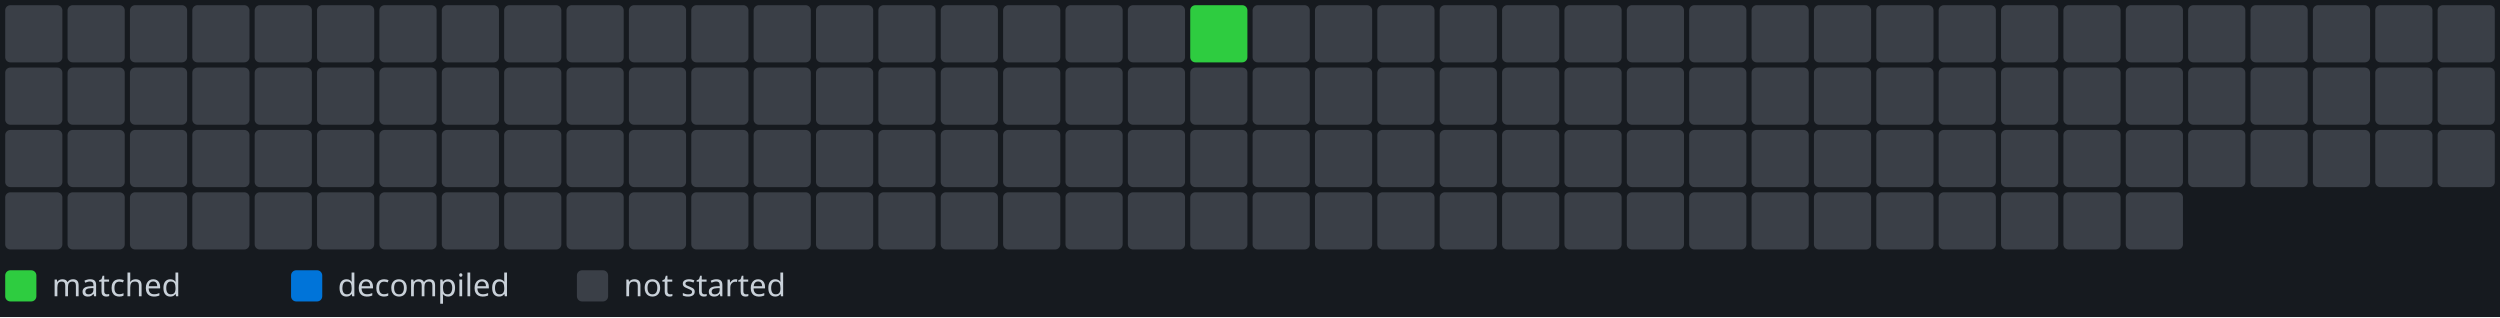
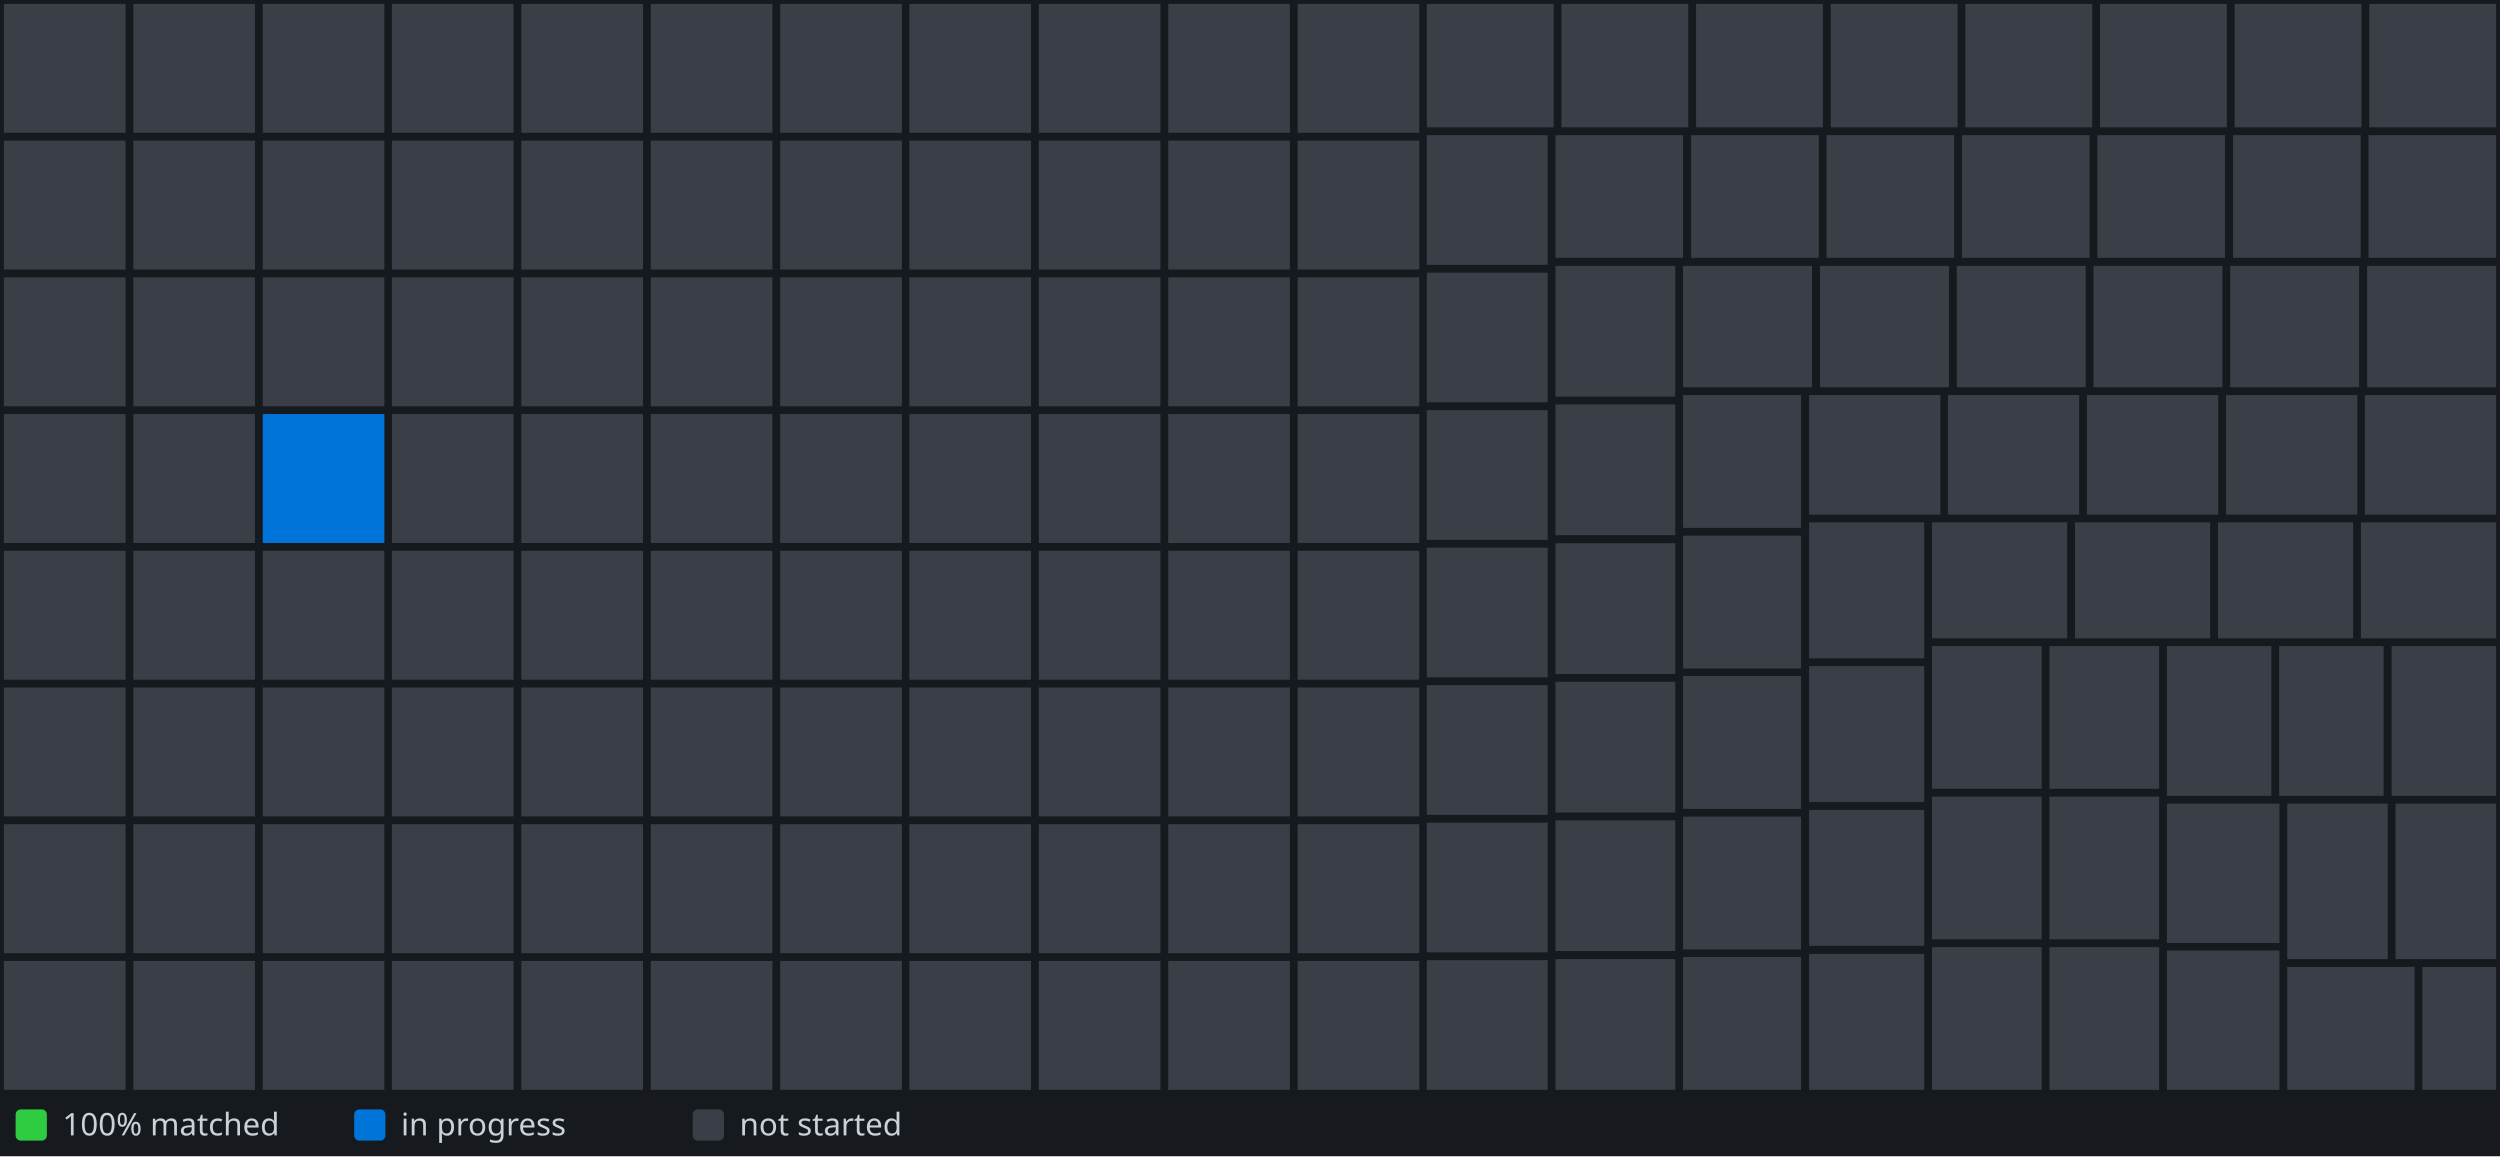
- <svg xmlns="http://www.w3.org/2000/svg" width="962" height="122" viewBox="0 0 962 122">
-   <rect width="962" height="122" fill="#161a1f" />
-   <rect x="2" y="2" width="22" height="22" rx="2" fill="#3a3f47" />
-   <rect x="26" y="2" width="22" height="22" rx="2" fill="#3a3f47" />
-   <rect x="50" y="2" width="22" height="22" rx="2" fill="#3a3f47" />
-   <rect x="74" y="2" width="22" height="22" rx="2" fill="#3a3f47" />
-   <rect x="98" y="2" width="22" height="22" rx="2" fill="#3a3f47" />
-   <rect x="122" y="2" width="22" height="22" rx="2" fill="#3a3f47" />
-   <rect x="146" y="2" width="22" height="22" rx="2" fill="#3a3f47" />
-   <rect x="170" y="2" width="22" height="22" rx="2" fill="#3a3f47" />
-   <rect x="194" y="2" width="22" height="22" rx="2" fill="#3a3f47" />
-   <rect x="218" y="2" width="22" height="22" rx="2" fill="#3a3f47" />
-   <rect x="242" y="2" width="22" height="22" rx="2" fill="#3a3f47" />
-   <rect x="266" y="2" width="22" height="22" rx="2" fill="#3a3f47" />
-   <rect x="290" y="2" width="22" height="22" rx="2" fill="#3a3f47" />
-   <rect x="314" y="2" width="22" height="22" rx="2" fill="#3a3f47" />
-   <rect x="338" y="2" width="22" height="22" rx="2" fill="#3a3f47" />
-   <rect x="362" y="2" width="22" height="22" rx="2" fill="#3a3f47" />
-   <rect x="386" y="2" width="22" height="22" rx="2" fill="#3a3f47" />
-   <rect x="410" y="2" width="22" height="22" rx="2" fill="#3a3f47" />
-   <rect x="434" y="2" width="22" height="22" rx="2" fill="#3a3f47" />
-   <rect x="458" y="2" width="22" height="22" rx="2" fill="#2ecc40" />
-   <rect x="482" y="2" width="22" height="22" rx="2" fill="#3a3f47" />
-   <rect x="506" y="2" width="22" height="22" rx="2" fill="#3a3f47" />
-   <rect x="530" y="2" width="22" height="22" rx="2" fill="#3a3f47" />
-   <rect x="554" y="2" width="22" height="22" rx="2" fill="#3a3f47" />
-   <rect x="578" y="2" width="22" height="22" rx="2" fill="#3a3f47" />
-   <rect x="602" y="2" width="22" height="22" rx="2" fill="#3a3f47" />
-   <rect x="626" y="2" width="22" height="22" rx="2" fill="#3a3f47" />
-   <rect x="650" y="2" width="22" height="22" rx="2" fill="#3a3f47" />
-   <rect x="674" y="2" width="22" height="22" rx="2" fill="#3a3f47" />
-   <rect x="698" y="2" width="22" height="22" rx="2" fill="#3a3f47" />
-   <rect x="722" y="2" width="22" height="22" rx="2" fill="#3a3f47" />
-   <rect x="746" y="2" width="22" height="22" rx="2" fill="#3a3f47" />
-   <rect x="770" y="2" width="22" height="22" rx="2" fill="#3a3f47" />
-   <rect x="794" y="2" width="22" height="22" rx="2" fill="#3a3f47" />
-   <rect x="818" y="2" width="22" height="22" rx="2" fill="#3a3f47" />
-   <rect x="842" y="2" width="22" height="22" rx="2" fill="#3a3f47" />
-   <rect x="866" y="2" width="22" height="22" rx="2" fill="#3a3f47" />
-   <rect x="890" y="2" width="22" height="22" rx="2" fill="#3a3f47" />
-   <rect x="914" y="2" width="22" height="22" rx="2" fill="#3a3f47" />
-   <rect x="938" y="2" width="22" height="22" rx="2" fill="#3a3f47" />
-   <rect x="2" y="26" width="22" height="22" rx="2" fill="#3a3f47" />
-   <rect x="26" y="26" width="22" height="22" rx="2" fill="#3a3f47" />
-   <rect x="50" y="26" width="22" height="22" rx="2" fill="#3a3f47" />
-   <rect x="74" y="26" width="22" height="22" rx="2" fill="#3a3f47" />
-   <rect x="98" y="26" width="22" height="22" rx="2" fill="#3a3f47" />
-   <rect x="122" y="26" width="22" height="22" rx="2" fill="#3a3f47" />
-   <rect x="146" y="26" width="22" height="22" rx="2" fill="#3a3f47" />
-   <rect x="170" y="26" width="22" height="22" rx="2" fill="#3a3f47" />
-   <rect x="194" y="26" width="22" height="22" rx="2" fill="#3a3f47" />
-   <rect x="218" y="26" width="22" height="22" rx="2" fill="#3a3f47" />
-   <rect x="242" y="26" width="22" height="22" rx="2" fill="#3a3f47" />
-   <rect x="266" y="26" width="22" height="22" rx="2" fill="#3a3f47" />
-   <rect x="290" y="26" width="22" height="22" rx="2" fill="#3a3f47" />
-   <rect x="314" y="26" width="22" height="22" rx="2" fill="#3a3f47" />
-   <rect x="338" y="26" width="22" height="22" rx="2" fill="#3a3f47" />
-   <rect x="362" y="26" width="22" height="22" rx="2" fill="#3a3f47" />
-   <rect x="386" y="26" width="22" height="22" rx="2" fill="#3a3f47" />
-   <rect x="410" y="26" width="22" height="22" rx="2" fill="#3a3f47" />
-   <rect x="434" y="26" width="22" height="22" rx="2" fill="#3a3f47" />
-   <rect x="458" y="26" width="22" height="22" rx="2" fill="#3a3f47" />
-   <rect x="482" y="26" width="22" height="22" rx="2" fill="#3a3f47" />
-   <rect x="506" y="26" width="22" height="22" rx="2" fill="#3a3f47" />
-   <rect x="530" y="26" width="22" height="22" rx="2" fill="#3a3f47" />
-   <rect x="554" y="26" width="22" height="22" rx="2" fill="#3a3f47" />
-   <rect x="578" y="26" width="22" height="22" rx="2" fill="#3a3f47" />
-   <rect x="602" y="26" width="22" height="22" rx="2" fill="#3a3f47" />
-   <rect x="626" y="26" width="22" height="22" rx="2" fill="#3a3f47" />
-   <rect x="650" y="26" width="22" height="22" rx="2" fill="#3a3f47" />
-   <rect x="674" y="26" width="22" height="22" rx="2" fill="#3a3f47" />
-   <rect x="698" y="26" width="22" height="22" rx="2" fill="#3a3f47" />
-   <rect x="722" y="26" width="22" height="22" rx="2" fill="#3a3f47" />
-   <rect x="746" y="26" width="22" height="22" rx="2" fill="#3a3f47" />
-   <rect x="770" y="26" width="22" height="22" rx="2" fill="#3a3f47" />
-   <rect x="794" y="26" width="22" height="22" rx="2" fill="#3a3f47" />
-   <rect x="818" y="26" width="22" height="22" rx="2" fill="#3a3f47" />
-   <rect x="842" y="26" width="22" height="22" rx="2" fill="#3a3f47" />
-   <rect x="866" y="26" width="22" height="22" rx="2" fill="#3a3f47" />
-   <rect x="890" y="26" width="22" height="22" rx="2" fill="#3a3f47" />
-   <rect x="914" y="26" width="22" height="22" rx="2" fill="#3a3f47" />
-   <rect x="938" y="26" width="22" height="22" rx="2" fill="#3a3f47" />
-   <rect x="2" y="50" width="22" height="22" rx="2" fill="#3a3f47" />
-   <rect x="26" y="50" width="22" height="22" rx="2" fill="#3a3f47" />
-   <rect x="50" y="50" width="22" height="22" rx="2" fill="#3a3f47" />
-   <rect x="74" y="50" width="22" height="22" rx="2" fill="#3a3f47" />
-   <rect x="98" y="50" width="22" height="22" rx="2" fill="#3a3f47" />
-   <rect x="122" y="50" width="22" height="22" rx="2" fill="#3a3f47" />
-   <rect x="146" y="50" width="22" height="22" rx="2" fill="#3a3f47" />
-   <rect x="170" y="50" width="22" height="22" rx="2" fill="#3a3f47" />
-   <rect x="194" y="50" width="22" height="22" rx="2" fill="#3a3f47" />
-   <rect x="218" y="50" width="22" height="22" rx="2" fill="#3a3f47" />
-   <rect x="242" y="50" width="22" height="22" rx="2" fill="#3a3f47" />
-   <rect x="266" y="50" width="22" height="22" rx="2" fill="#3a3f47" />
-   <rect x="290" y="50" width="22" height="22" rx="2" fill="#3a3f47" />
-   <rect x="314" y="50" width="22" height="22" rx="2" fill="#3a3f47" />
-   <rect x="338" y="50" width="22" height="22" rx="2" fill="#3a3f47" />
-   <rect x="362" y="50" width="22" height="22" rx="2" fill="#3a3f47" />
-   <rect x="386" y="50" width="22" height="22" rx="2" fill="#3a3f47" />
-   <rect x="410" y="50" width="22" height="22" rx="2" fill="#3a3f47" />
-   <rect x="434" y="50" width="22" height="22" rx="2" fill="#3a3f47" />
-   <rect x="458" y="50" width="22" height="22" rx="2" fill="#3a3f47" />
-   <rect x="482" y="50" width="22" height="22" rx="2" fill="#3a3f47" />
-   <rect x="506" y="50" width="22" height="22" rx="2" fill="#3a3f47" />
-   <rect x="530" y="50" width="22" height="22" rx="2" fill="#3a3f47" />
-   <rect x="554" y="50" width="22" height="22" rx="2" fill="#3a3f47" />
-   <rect x="578" y="50" width="22" height="22" rx="2" fill="#3a3f47" />
-   <rect x="602" y="50" width="22" height="22" rx="2" fill="#3a3f47" />
-   <rect x="626" y="50" width="22" height="22" rx="2" fill="#3a3f47" />
-   <rect x="650" y="50" width="22" height="22" rx="2" fill="#3a3f47" />
-   <rect x="674" y="50" width="22" height="22" rx="2" fill="#3a3f47" />
-   <rect x="698" y="50" width="22" height="22" rx="2" fill="#3a3f47" />
-   <rect x="722" y="50" width="22" height="22" rx="2" fill="#3a3f47" />
-   <rect x="746" y="50" width="22" height="22" rx="2" fill="#3a3f47" />
-   <rect x="770" y="50" width="22" height="22" rx="2" fill="#3a3f47" />
-   <rect x="794" y="50" width="22" height="22" rx="2" fill="#3a3f47" />
-   <rect x="818" y="50" width="22" height="22" rx="2" fill="#3a3f47" />
-   <rect x="842" y="50" width="22" height="22" rx="2" fill="#3a3f47" />
-   <rect x="866" y="50" width="22" height="22" rx="2" fill="#3a3f47" />
-   <rect x="890" y="50" width="22" height="22" rx="2" fill="#3a3f47" />
-   <rect x="914" y="50" width="22" height="22" rx="2" fill="#3a3f47" />
-   <rect x="938" y="50" width="22" height="22" rx="2" fill="#3a3f47" />
-   <rect x="2" y="74" width="22" height="22" rx="2" fill="#3a3f47" />
-   <rect x="26" y="74" width="22" height="22" rx="2" fill="#3a3f47" />
-   <rect x="50" y="74" width="22" height="22" rx="2" fill="#3a3f47" />
-   <rect x="74" y="74" width="22" height="22" rx="2" fill="#3a3f47" />
-   <rect x="98" y="74" width="22" height="22" rx="2" fill="#3a3f47" />
-   <rect x="122" y="74" width="22" height="22" rx="2" fill="#3a3f47" />
-   <rect x="146" y="74" width="22" height="22" rx="2" fill="#3a3f47" />
-   <rect x="170" y="74" width="22" height="22" rx="2" fill="#3a3f47" />
-   <rect x="194" y="74" width="22" height="22" rx="2" fill="#3a3f47" />
-   <rect x="218" y="74" width="22" height="22" rx="2" fill="#3a3f47" />
-   <rect x="242" y="74" width="22" height="22" rx="2" fill="#3a3f47" />
-   <rect x="266" y="74" width="22" height="22" rx="2" fill="#3a3f47" />
-   <rect x="290" y="74" width="22" height="22" rx="2" fill="#3a3f47" />
-   <rect x="314" y="74" width="22" height="22" rx="2" fill="#3a3f47" />
-   <rect x="338" y="74" width="22" height="22" rx="2" fill="#3a3f47" />
-   <rect x="362" y="74" width="22" height="22" rx="2" fill="#3a3f47" />
-   <rect x="386" y="74" width="22" height="22" rx="2" fill="#3a3f47" />
-   <rect x="410" y="74" width="22" height="22" rx="2" fill="#3a3f47" />
-   <rect x="434" y="74" width="22" height="22" rx="2" fill="#3a3f47" />
-   <rect x="458" y="74" width="22" height="22" rx="2" fill="#3a3f47" />
-   <rect x="482" y="74" width="22" height="22" rx="2" fill="#3a3f47" />
-   <rect x="506" y="74" width="22" height="22" rx="2" fill="#3a3f47" />
-   <rect x="530" y="74" width="22" height="22" rx="2" fill="#3a3f47" />
-   <rect x="554" y="74" width="22" height="22" rx="2" fill="#3a3f47" />
-   <rect x="578" y="74" width="22" height="22" rx="2" fill="#3a3f47" />
-   <rect x="602" y="74" width="22" height="22" rx="2" fill="#3a3f47" />
-   <rect x="626" y="74" width="22" height="22" rx="2" fill="#3a3f47" />
-   <rect x="650" y="74" width="22" height="22" rx="2" fill="#3a3f47" />
-   <rect x="674" y="74" width="22" height="22" rx="2" fill="#3a3f47" />
-   <rect x="698" y="74" width="22" height="22" rx="2" fill="#3a3f47" />
-   <rect x="722" y="74" width="22" height="22" rx="2" fill="#3a3f47" />
-   <rect x="746" y="74" width="22" height="22" rx="2" fill="#3a3f47" />
-   <rect x="770" y="74" width="22" height="22" rx="2" fill="#3a3f47" />
-   <rect x="794" y="74" width="22" height="22" rx="2" fill="#3a3f47" />
-   <rect x="818" y="74" width="22" height="22" rx="2" fill="#3a3f47" />
-   <rect x="2" y="104" width="12" height="12" rx="2" fill="#2ecc40" />
-   <text x="20" y="114" font-family="sans-serif" font-size="12" fill="#c9d1d9">matched</text>
-   <rect x="112" y="104" width="12" height="12" rx="2" fill="#0074d9" />
-   <text x="130" y="114" font-family="sans-serif" font-size="12" fill="#c9d1d9">decompiled</text>
-   <rect x="222" y="104" width="12" height="12" rx="2" fill="#3a3f47" />
-   <text x="240" y="114" font-family="sans-serif" font-size="12" fill="#c9d1d9">not started</text>
+ <svg xmlns="http://www.w3.org/2000/svg" width="960" height="444" viewBox="0 0 960 444">
+   <rect width="960" height="444" fill="#161a1f" />
+   <rect x="1.0" y="1.0" width="47.7" height="50.5" fill="#3a3f47" stroke="#161a1f" />
+   <rect x="1.0" y="53.5" width="47.7" height="50.5" fill="#3a3f47" stroke="#161a1f" />
+   <rect x="1.0" y="106.0" width="47.7" height="50.5" fill="#3a3f47" stroke="#161a1f" />
+   <rect x="1.0" y="158.5" width="47.7" height="50.5" fill="#3a3f47" stroke="#161a1f" />
+   <rect x="1.0" y="211.0" width="47.7" height="50.5" fill="#3a3f47" stroke="#161a1f" />
+   <rect x="1.0" y="263.5" width="47.7" height="50.5" fill="#3a3f47" stroke="#161a1f" />
+   <rect x="1.0" y="316.0" width="47.7" height="50.5" fill="#3a3f47" stroke="#161a1f" />
+   <rect x="1.0" y="368.5" width="47.7" height="50.5" fill="#3a3f47" stroke="#161a1f" />
+   <rect x="50.7" y="1.0" width="47.7" height="50.5" fill="#3a3f47" stroke="#161a1f" />
+   <rect x="50.7" y="53.5" width="47.7" height="50.5" fill="#3a3f47" stroke="#161a1f" />
+   <rect x="50.7" y="106.0" width="47.7" height="50.5" fill="#3a3f47" stroke="#161a1f" />
+   <rect x="50.7" y="158.5" width="47.7" height="50.5" fill="#3a3f47" stroke="#161a1f" />
+   <rect x="50.7" y="211.0" width="47.7" height="50.5" fill="#3a3f47" stroke="#161a1f" />
+   <rect x="50.7" y="263.5" width="47.7" height="50.5" fill="#3a3f47" stroke="#161a1f" />
+   <rect x="50.7" y="316.0" width="47.7" height="50.5" fill="#3a3f47" stroke="#161a1f" />
+   <rect x="50.7" y="368.5" width="47.7" height="50.5" fill="#3a3f47" stroke="#161a1f" />
+   <rect x="100.4" y="1.0" width="47.7" height="50.5" fill="#3a3f47" stroke="#161a1f" />
+   <rect x="100.4" y="53.5" width="47.7" height="50.5" fill="#3a3f47" stroke="#161a1f" />
+   <rect x="100.4" y="106.0" width="47.7" height="50.5" fill="#3a3f47" stroke="#161a1f" />
+   <rect x="100.4" y="158.5" width="47.7" height="50.5" fill="#0074d9" stroke="#161a1f" />
+   <rect x="100.4" y="211.0" width="47.7" height="50.5" fill="#3a3f47" stroke="#161a1f" />
+   <rect x="100.4" y="263.5" width="47.7" height="50.5" fill="#3a3f47" stroke="#161a1f" />
+   <rect x="100.4" y="316.0" width="47.7" height="50.5" fill="#3a3f47" stroke="#161a1f" />
+   <rect x="100.4" y="368.5" width="47.7" height="50.5" fill="#3a3f47" stroke="#161a1f" />
+   <rect x="150.0" y="1.0" width="47.7" height="50.5" fill="#3a3f47" stroke="#161a1f" />
+   <rect x="150.0" y="53.5" width="47.7" height="50.5" fill="#3a3f47" stroke="#161a1f" />
+   <rect x="150.0" y="106.0" width="47.7" height="50.5" fill="#3a3f47" stroke="#161a1f" />
+   <rect x="150.0" y="158.5" width="47.7" height="50.5" fill="#3a3f47" stroke="#161a1f" />
+   <rect x="150.0" y="211.0" width="47.7" height="50.5" fill="#3a3f47" stroke="#161a1f" />
+   <rect x="150.0" y="263.5" width="47.7" height="50.5" fill="#3a3f47" stroke="#161a1f" />
+   <rect x="150.0" y="316.0" width="47.7" height="50.5" fill="#3a3f47" stroke="#161a1f" />
+   <rect x="150.0" y="368.5" width="47.7" height="50.5" fill="#3a3f47" stroke="#161a1f" />
+   <rect x="199.7" y="1.0" width="47.7" height="50.5" fill="#3a3f47" stroke="#161a1f" />
+   <rect x="199.7" y="53.5" width="47.7" height="50.5" fill="#3a3f47" stroke="#161a1f" />
+   <rect x="199.7" y="106.0" width="47.7" height="50.5" fill="#3a3f47" stroke="#161a1f" />
+   <rect x="199.7" y="158.5" width="47.7" height="50.5" fill="#3a3f47" stroke="#161a1f" />
+   <rect x="199.7" y="211.0" width="47.7" height="50.5" fill="#3a3f47" stroke="#161a1f" />
+   <rect x="199.7" y="263.5" width="47.7" height="50.5" fill="#3a3f47" stroke="#161a1f" />
+   <rect x="199.7" y="316.0" width="47.7" height="50.5" fill="#3a3f47" stroke="#161a1f" />
+   <rect x="199.7" y="368.5" width="47.7" height="50.5" fill="#3a3f47" stroke="#161a1f" />
+   <rect x="249.4" y="1.0" width="47.7" height="50.5" fill="#3a3f47" stroke="#161a1f" />
+   <rect x="249.4" y="53.5" width="47.7" height="50.5" fill="#3a3f47" stroke="#161a1f" />
+   <rect x="249.4" y="106.0" width="47.7" height="50.5" fill="#3a3f47" stroke="#161a1f" />
+   <rect x="249.4" y="158.5" width="47.7" height="50.5" fill="#3a3f47" stroke="#161a1f" />
+   <rect x="249.4" y="211.0" width="47.7" height="50.5" fill="#3a3f47" stroke="#161a1f" />
+   <rect x="249.4" y="263.5" width="47.7" height="50.5" fill="#3a3f47" stroke="#161a1f" />
+   <rect x="249.4" y="316.0" width="47.7" height="50.5" fill="#3a3f47" stroke="#161a1f" />
+   <rect x="249.4" y="368.5" width="47.7" height="50.5" fill="#3a3f47" stroke="#161a1f" />
+   <rect x="299.1" y="1.0" width="47.7" height="50.5" fill="#3a3f47" stroke="#161a1f" />
+   <rect x="299.1" y="53.5" width="47.7" height="50.5" fill="#3a3f47" stroke="#161a1f" />
+   <rect x="299.1" y="106.0" width="47.7" height="50.5" fill="#3a3f47" stroke="#161a1f" />
+   <rect x="299.1" y="158.5" width="47.7" height="50.5" fill="#3a3f47" stroke="#161a1f" />
+   <rect x="299.1" y="211.0" width="47.7" height="50.5" fill="#3a3f47" stroke="#161a1f" />
+   <rect x="299.1" y="263.5" width="47.7" height="50.5" fill="#3a3f47" stroke="#161a1f" />
+   <rect x="299.1" y="316.0" width="47.7" height="50.5" fill="#3a3f47" stroke="#161a1f" />
+   <rect x="299.1" y="368.5" width="47.7" height="50.5" fill="#3a3f47" stroke="#161a1f" />
+   <rect x="348.7" y="1.0" width="47.7" height="50.5" fill="#3a3f47" stroke="#161a1f" />
+   <rect x="348.7" y="53.5" width="47.7" height="50.5" fill="#3a3f47" stroke="#161a1f" />
+   <rect x="348.7" y="106.0" width="47.7" height="50.5" fill="#3a3f47" stroke="#161a1f" />
+   <rect x="348.7" y="158.5" width="47.7" height="50.5" fill="#3a3f47" stroke="#161a1f" />
+   <rect x="348.7" y="211.0" width="47.7" height="50.5" fill="#3a3f47" stroke="#161a1f" />
+   <rect x="348.7" y="263.5" width="47.7" height="50.5" fill="#3a3f47" stroke="#161a1f" />
+   <rect x="348.7" y="316.0" width="47.7" height="50.5" fill="#3a3f47" stroke="#161a1f" />
+   <rect x="348.7" y="368.5" width="47.7" height="50.5" fill="#3a3f47" stroke="#161a1f" />
+   <rect x="398.4" y="1.0" width="47.7" height="50.5" fill="#3a3f47" stroke="#161a1f" />
+   <rect x="398.4" y="53.5" width="47.7" height="50.5" fill="#3a3f47" stroke="#161a1f" />
+   <rect x="398.4" y="106.0" width="47.7" height="50.5" fill="#3a3f47" stroke="#161a1f" />
+   <rect x="398.4" y="158.5" width="47.7" height="50.5" fill="#3a3f47" stroke="#161a1f" />
+   <rect x="398.4" y="211.0" width="47.7" height="50.5" fill="#3a3f47" stroke="#161a1f" />
+   <rect x="398.4" y="263.5" width="47.7" height="50.5" fill="#3a3f47" stroke="#161a1f" />
+   <rect x="398.4" y="316.0" width="47.7" height="50.5" fill="#3a3f47" stroke="#161a1f" />
+   <rect x="398.4" y="368.5" width="47.7" height="50.5" fill="#3a3f47" stroke="#161a1f" />
+   <rect x="448.1" y="1.0" width="47.7" height="50.5" fill="#3a3f47" stroke="#161a1f" />
+   <rect x="448.1" y="53.5" width="47.7" height="50.5" fill="#3a3f47" stroke="#161a1f" />
+   <rect x="448.1" y="106.0" width="47.7" height="50.5" fill="#3a3f47" stroke="#161a1f" />
+   <rect x="448.1" y="158.5" width="47.7" height="50.5" fill="#3a3f47" stroke="#161a1f" />
+   <rect x="448.1" y="211.0" width="47.7" height="50.5" fill="#3a3f47" stroke="#161a1f" />
+   <rect x="448.1" y="263.5" width="47.7" height="50.5" fill="#3a3f47" stroke="#161a1f" />
+   <rect x="448.1" y="316.0" width="47.7" height="50.5" fill="#3a3f47" stroke="#161a1f" />
+   <rect x="448.1" y="368.5" width="47.7" height="50.5" fill="#3a3f47" stroke="#161a1f" />
+   <rect x="497.8" y="1.0" width="47.7" height="50.5" fill="#3a3f47" stroke="#161a1f" />
+   <rect x="497.8" y="53.5" width="47.7" height="50.5" fill="#3a3f47" stroke="#161a1f" />
+   <rect x="497.8" y="106.0" width="47.7" height="50.5" fill="#3a3f47" stroke="#161a1f" />
+   <rect x="497.8" y="158.5" width="47.7" height="50.5" fill="#3a3f47" stroke="#161a1f" />
+   <rect x="497.8" y="211.0" width="47.7" height="50.5" fill="#3a3f47" stroke="#161a1f" />
+   <rect x="497.8" y="263.5" width="47.7" height="50.5" fill="#3a3f47" stroke="#161a1f" />
+   <rect x="497.8" y="316.0" width="47.7" height="50.5" fill="#3a3f47" stroke="#161a1f" />
+   <rect x="497.8" y="368.5" width="47.7" height="50.5" fill="#3a3f47" stroke="#161a1f" />
+   <rect x="547.4" y="1.0" width="49.7" height="48.4" fill="#3a3f47" stroke="#161a1f" />
+   <rect x="599.1" y="1.0" width="49.7" height="48.4" fill="#3a3f47" stroke="#161a1f" />
+   <rect x="650.8" y="1.0" width="49.7" height="48.4" fill="#3a3f47" stroke="#161a1f" />
+   <rect x="702.5" y="1.0" width="49.7" height="48.4" fill="#3a3f47" stroke="#161a1f" />
+   <rect x="754.2" y="1.0" width="49.7" height="48.4" fill="#3a3f47" stroke="#161a1f" />
+   <rect x="805.9" y="1.0" width="49.7" height="48.4" fill="#3a3f47" stroke="#161a1f" />
+   <rect x="857.6" y="1.0" width="49.7" height="48.4" fill="#3a3f47" stroke="#161a1f" />
+   <rect x="909.3" y="1.0" width="49.7" height="48.4" fill="#3a3f47" stroke="#161a1f" />
+   <rect x="547.4" y="51.4" width="47.4" height="50.8" fill="#3a3f47" stroke="#161a1f" />
+   <rect x="547.4" y="104.2" width="47.4" height="50.8" fill="#3a3f47" stroke="#161a1f" />
+   <rect x="547.4" y="157.0" width="47.4" height="50.8" fill="#3a3f47" stroke="#161a1f" />
+   <rect x="547.4" y="209.8" width="47.4" height="50.8" fill="#3a3f47" stroke="#161a1f" />
+   <rect x="547.4" y="262.6" width="47.4" height="50.8" fill="#3a3f47" stroke="#161a1f" />
+   <rect x="547.4" y="315.4" width="47.4" height="50.8" fill="#3a3f47" stroke="#161a1f" />
+   <rect x="547.4" y="368.2" width="47.4" height="50.8" fill="#3a3f47" stroke="#161a1f" />
+   <rect x="596.8" y="51.4" width="50.0" height="48.1" fill="#3a3f47" stroke="#161a1f" />
+   <rect x="648.9" y="51.4" width="50.0" height="48.1" fill="#3a3f47" stroke="#161a1f" />
+   <rect x="700.9" y="51.4" width="50.0" height="48.1" fill="#3a3f47" stroke="#161a1f" />
+   <rect x="752.9" y="51.4" width="50.0" height="48.1" fill="#3a3f47" stroke="#161a1f" />
+   <rect x="804.9" y="51.4" width="50.0" height="48.1" fill="#3a3f47" stroke="#161a1f" />
+   <rect x="857.0" y="51.4" width="50.0" height="48.1" fill="#3a3f47" stroke="#161a1f" />
+   <rect x="909.0" y="51.4" width="50.0" height="48.1" fill="#3a3f47" stroke="#161a1f" />
+   <rect x="596.8" y="101.6" width="47.0" height="51.2" fill="#3a3f47" stroke="#161a1f" />
+   <rect x="596.8" y="154.8" width="47.0" height="51.2" fill="#3a3f47" stroke="#161a1f" />
+   <rect x="596.8" y="208.1" width="47.0" height="51.2" fill="#3a3f47" stroke="#161a1f" />
+   <rect x="596.8" y="261.3" width="47.0" height="51.2" fill="#3a3f47" stroke="#161a1f" />
+   <rect x="596.8" y="314.5" width="47.0" height="51.2" fill="#3a3f47" stroke="#161a1f" />
+   <rect x="596.8" y="367.8" width="47.0" height="51.2" fill="#3a3f47" stroke="#161a1f" />
+   <rect x="645.8" y="101.6" width="50.5" height="47.6" fill="#3a3f47" stroke="#161a1f" />
+   <rect x="698.4" y="101.6" width="50.5" height="47.6" fill="#3a3f47" stroke="#161a1f" />
+   <rect x="750.9" y="101.6" width="50.5" height="47.6" fill="#3a3f47" stroke="#161a1f" />
+   <rect x="803.4" y="101.6" width="50.5" height="47.6" fill="#3a3f47" stroke="#161a1f" />
+   <rect x="855.9" y="101.6" width="50.5" height="47.6" fill="#3a3f47" stroke="#161a1f" />
+   <rect x="908.5" y="101.6" width="50.5" height="47.6" fill="#3a3f47" stroke="#161a1f" />
+   <rect x="645.8" y="151.2" width="46.3" height="52.0" fill="#3a3f47" stroke="#161a1f" />
+   <rect x="645.8" y="205.2" width="46.3" height="52.0" fill="#3a3f47" stroke="#161a1f" />
+   <rect x="645.8" y="259.1" width="46.3" height="52.0" fill="#3a3f47" stroke="#161a1f" />
+   <rect x="645.8" y="313.1" width="46.3" height="52.0" fill="#3a3f47" stroke="#161a1f" />
+   <rect x="645.8" y="367.0" width="46.3" height="52.0" fill="#3a3f47" stroke="#161a1f" />
+   <rect x="694.2" y="151.2" width="51.4" height="46.9" fill="#3a3f47" stroke="#161a1f" />
+   <rect x="747.5" y="151.2" width="51.4" height="46.9" fill="#3a3f47" stroke="#161a1f" />
+   <rect x="800.9" y="151.2" width="51.4" height="46.9" fill="#3a3f47" stroke="#161a1f" />
+   <rect x="854.3" y="151.2" width="51.4" height="46.9" fill="#3a3f47" stroke="#161a1f" />
+   <rect x="907.6" y="151.2" width="51.4" height="46.9" fill="#3a3f47" stroke="#161a1f" />
+   <rect x="694.2" y="200.1" width="45.2" height="53.2" fill="#3a3f47" stroke="#161a1f" />
+   <rect x="694.2" y="255.3" width="45.2" height="53.2" fill="#3a3f47" stroke="#161a1f" />
+   <rect x="694.2" y="310.5" width="45.2" height="53.2" fill="#3a3f47" stroke="#161a1f" />
+   <rect x="694.2" y="365.8" width="45.2" height="53.2" fill="#3a3f47" stroke="#161a1f" />
+   <rect x="741.4" y="200.1" width="52.9" height="45.5" fill="#3a3f47" stroke="#161a1f" />
+   <rect x="796.3" y="200.1" width="52.9" height="45.5" fill="#3a3f47" stroke="#161a1f" />
+   <rect x="851.2" y="200.1" width="52.9" height="45.5" fill="#3a3f47" stroke="#161a1f" />
+   <rect x="906.1" y="200.1" width="52.9" height="45.5" fill="#3a3f47" stroke="#161a1f" />
+   <rect x="741.4" y="247.6" width="43.1" height="55.8" fill="#3a3f47" stroke="#161a1f" />
+   <rect x="741.4" y="305.4" width="43.1" height="55.8" fill="#3a3f47" stroke="#161a1f" />
+   <rect x="741.4" y="363.2" width="43.1" height="55.8" fill="#3a3f47" stroke="#161a1f" />
+   <rect x="786.5" y="247.6" width="43.1" height="55.8" fill="#3a3f47" stroke="#161a1f" />
+   <rect x="786.5" y="305.4" width="43.1" height="55.8" fill="#3a3f47" stroke="#161a1f" />
+   <rect x="786.5" y="363.2" width="43.1" height="55.8" fill="#3a3f47" stroke="#161a1f" />
+   <rect x="831.6" y="247.6" width="41.1" height="58.5" fill="#3a3f47" stroke="#161a1f" />
+   <rect x="874.7" y="247.6" width="41.1" height="58.5" fill="#3a3f47" stroke="#161a1f" />
+   <rect x="917.9" y="247.6" width="41.1" height="58.5" fill="#3a3f47" stroke="#161a1f" />
+   <rect x="831.6" y="308.1" width="44.2" height="54.5" fill="#3a3f47" stroke="#161a1f" />
+   <rect x="831.6" y="364.5" width="44.2" height="54.5" fill="#3a3f47" stroke="#161a1f" />
+   <rect x="877.8" y="308.1" width="39.6" height="60.7" fill="#3a3f47" stroke="#161a1f" />
+   <rect x="919.4" y="308.1" width="39.6" height="60.7" fill="#3a3f47" stroke="#161a1f" />
+   <rect x="877.8" y="370.8" width="49.9" height="48.2" fill="#3a3f47" stroke="#161a1f" />
+   <rect x="929.7" y="370.8" width="29.3" height="48.2" fill="#3a3f47" stroke="#161a1f" />
+   <rect x="6" y="426" width="12" height="12" rx="2" fill="#2ecc40" />
+   <text x="24" y="436" font-family="sans-serif" font-size="12" fill="#c9d1d9">100% matched</text>
+   <rect x="136" y="426" width="12" height="12" rx="2" fill="#0074d9" />
+   <text x="154" y="436" font-family="sans-serif" font-size="12" fill="#c9d1d9">in progress</text>
+   <rect x="266" y="426" width="12" height="12" rx="2" fill="#3a3f47" />
+   <text x="284" y="436" font-family="sans-serif" font-size="12" fill="#c9d1d9">not started</text>
</svg>
